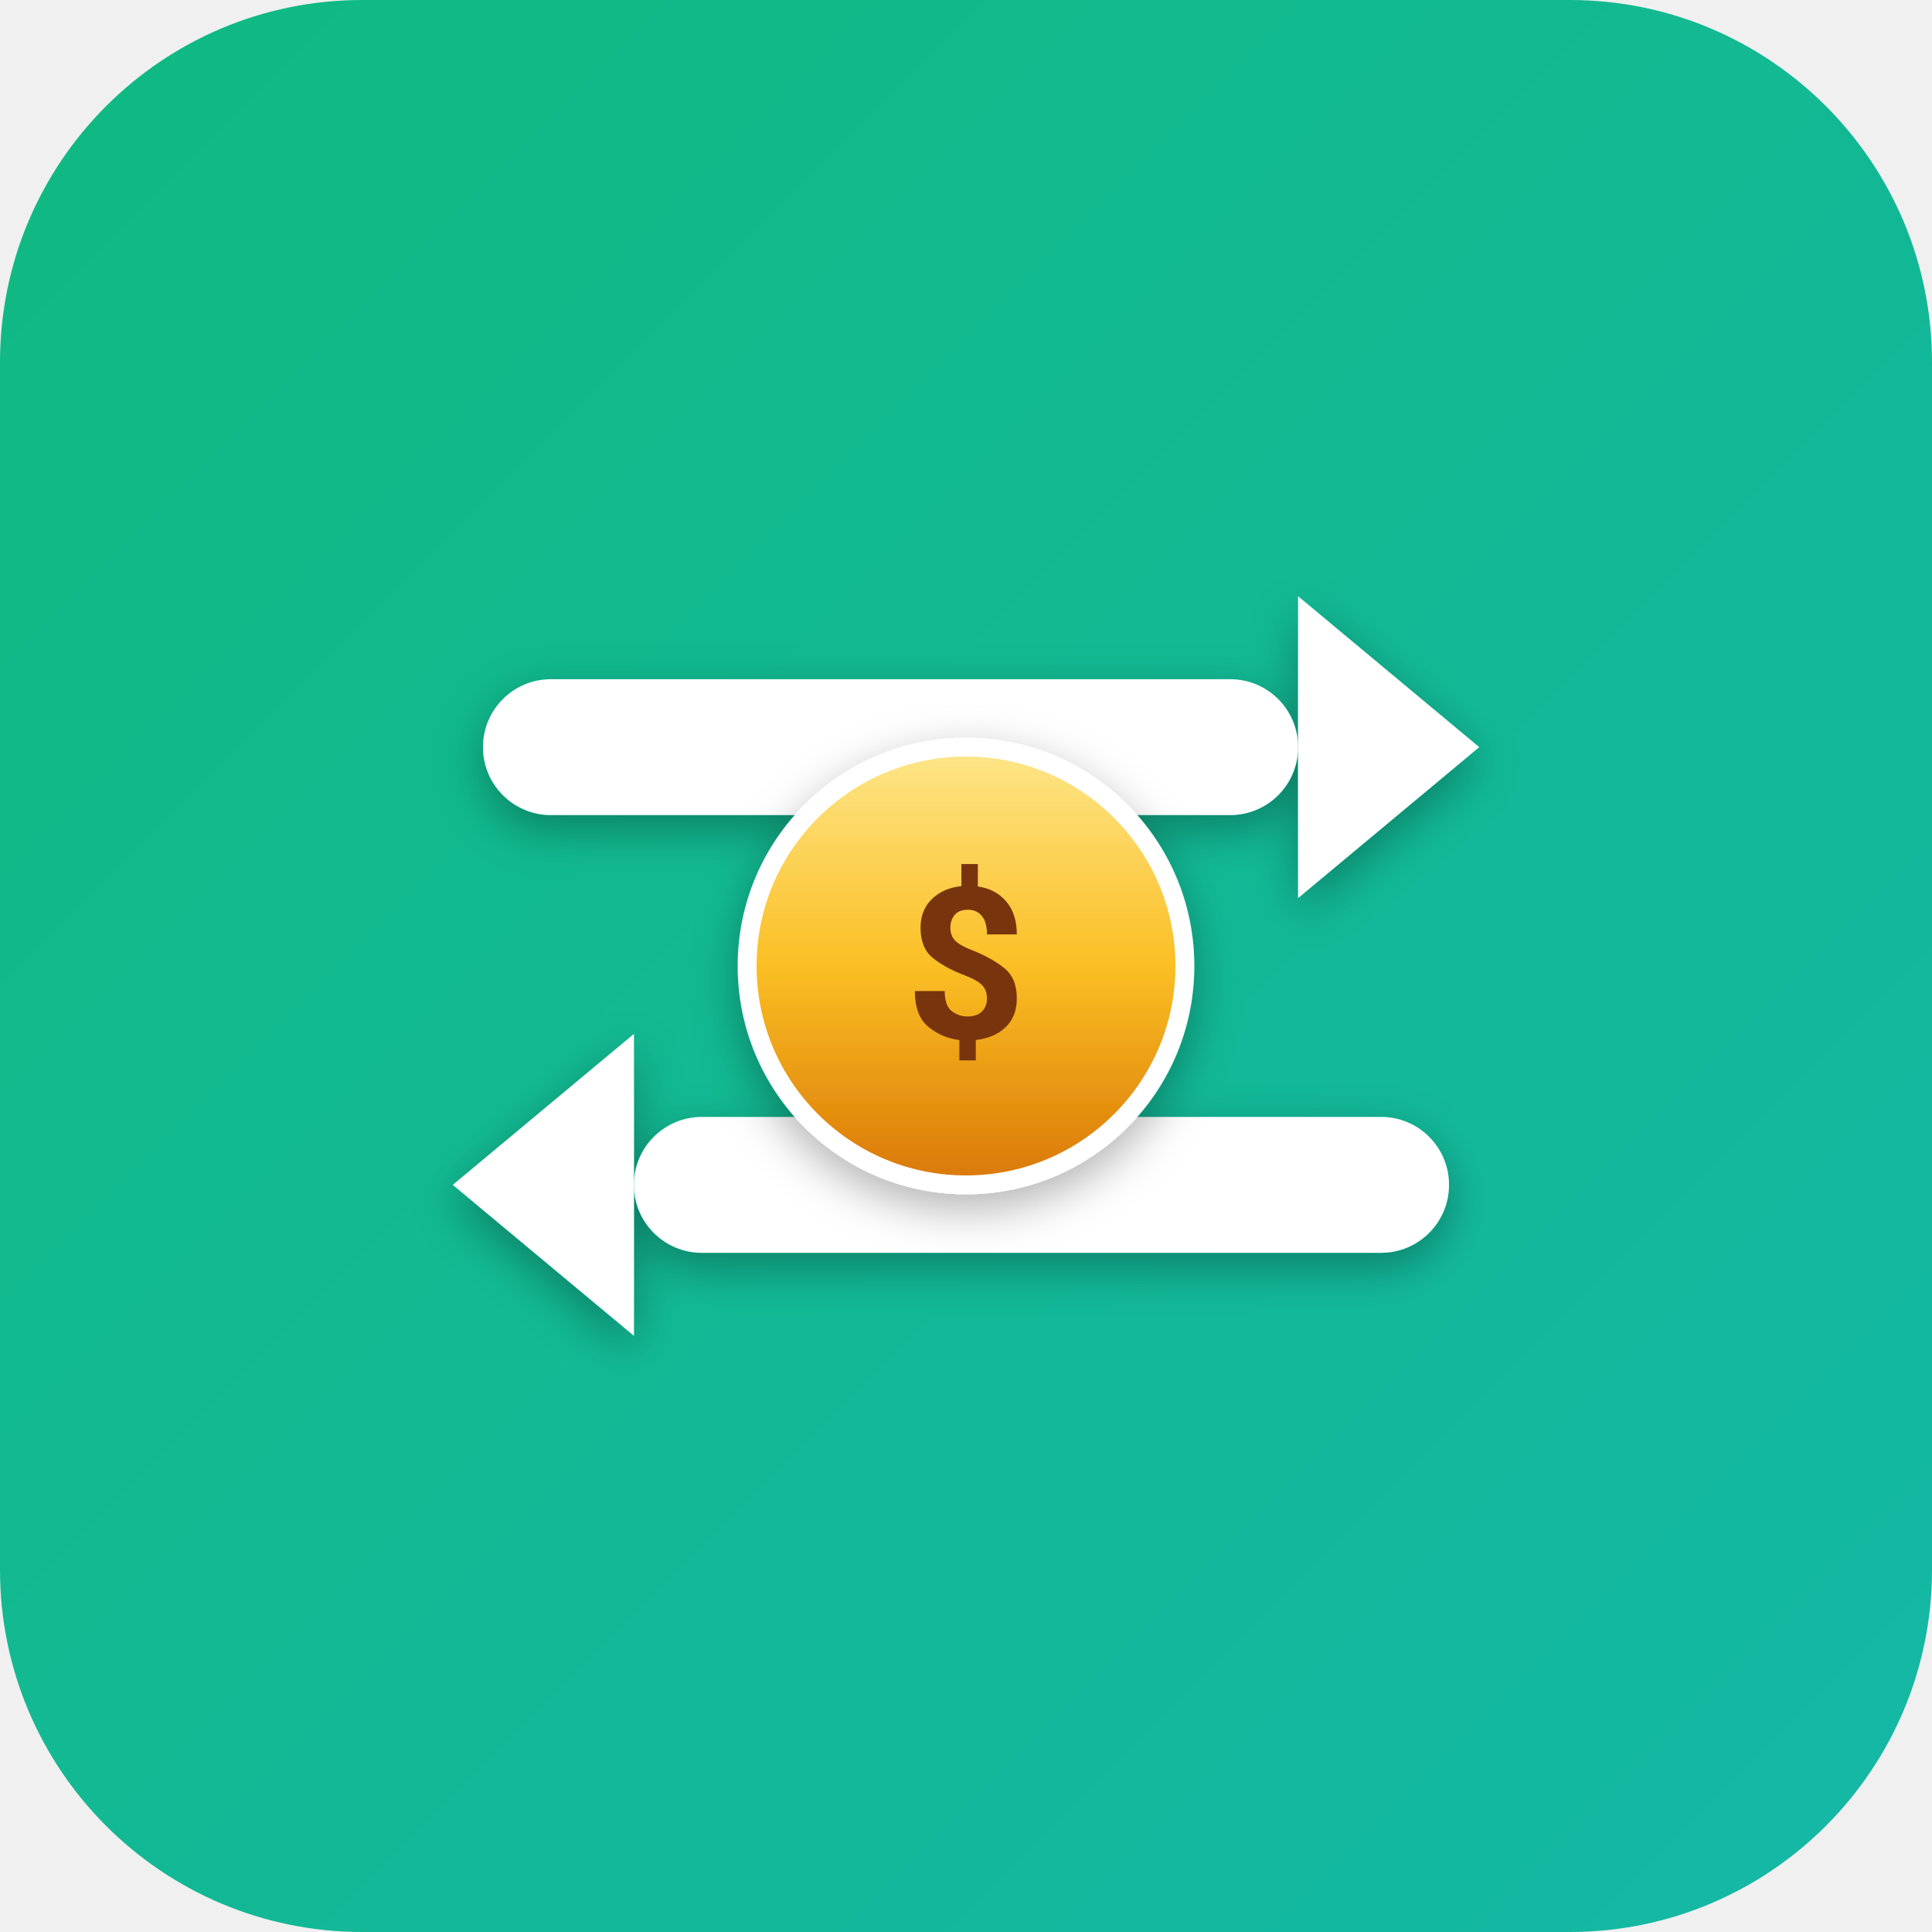
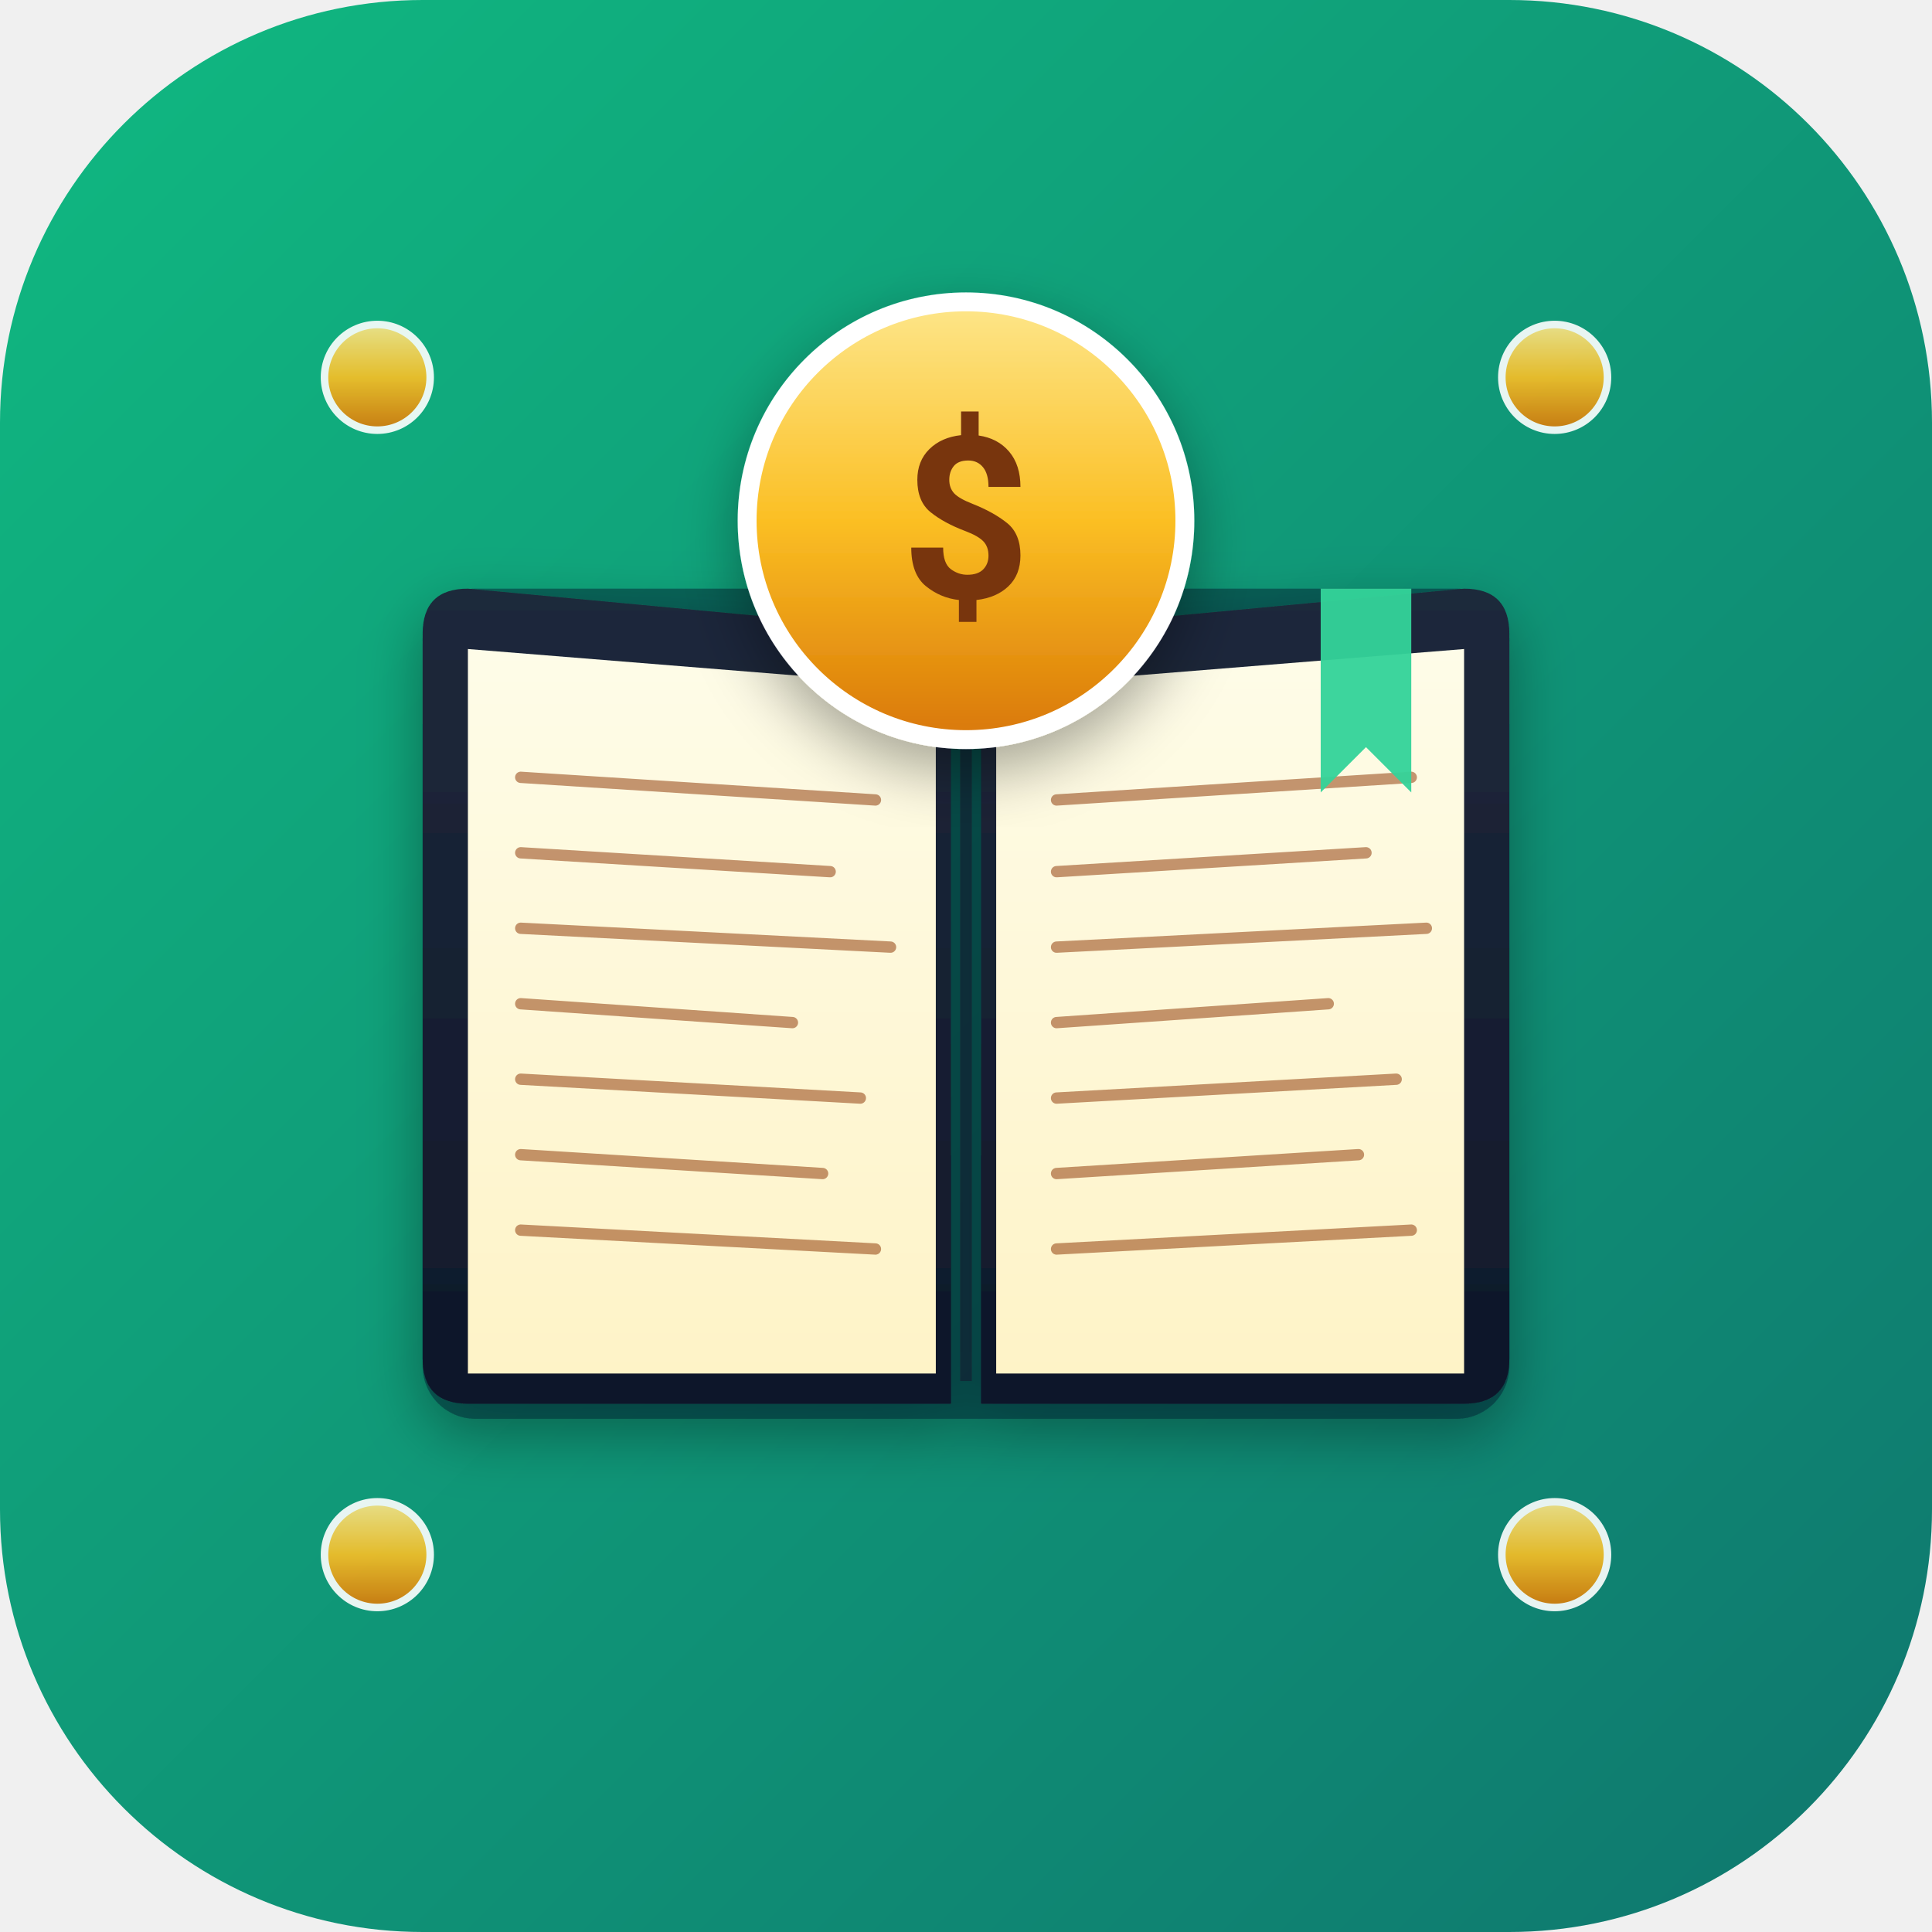
<svg xmlns="http://www.w3.org/2000/svg" viewBox="0 0 512 512" width="512" height="512">
  <defs>
    <linearGradient id="bg" x1="0%" y1="0%" x2="100%" y2="100%">
      <stop offset="0%" stop-color="#10b981" />
-       <stop offset="100%" stop-color="#14b8a6" />
+       <stop offset="100%" stop-color="#0f766e" />
+     </linearGradient>
+     <linearGradient id="bookCover" x1="0%" y1="0%" x2="0%" y2="100%">
+       <stop offset="0%" stop-color="#1e293b" />
+       <stop offset="100%" stop-color="#0f172a" />
+     </linearGradient>
+     <linearGradient id="pages" x1="0%" y1="0%" x2="0%" y2="100%">
+       <stop offset="0%" stop-color="#fefce8" />
+       <stop offset="100%" stop-color="#fef3c7" />
    </linearGradient>
    <linearGradient id="gold" x1="0%" y1="0%" x2="0%" y2="100%">
      <stop offset="0%" stop-color="#fde68a" />
      <stop offset="50%" stop-color="#fbbf24" />
      <stop offset="100%" stop-color="#d97706" />
    </linearGradient>
    <filter id="shadow" x="-20%" y="-20%" width="140%" height="140%">
-       <feGaussianBlur in="SourceAlpha" stdDeviation="6" />
-       <feOffset dx="0" dy="4" />
+       <feGaussianBlur in="SourceAlpha" stdDeviation="8" />
+       <feOffset dx="0" dy="6" />
      <feComponentTransfer>
-         <feFuncA type="linear" slope="0.3" />
+         <feFuncA type="linear" slope="0.35" />
      </feComponentTransfer>
      <feMerge>
        <feMergeNode />
        <feMergeNode in="SourceGraphic" />
      </feMerge>
    </filter>
  </defs>
-   <rect x="0" y="0" width="512" height="512" rx="96" fill="url(#bg)" />
-   <g filter="url(#shadow)" fill="#ffffff">
-     <rect x="128" y="180" width="216" height="36" rx="18" />
-     <polygon points="344,158 392,198 344,238" />
-   </g>
-   <g filter="url(#shadow)" fill="#ffffff">
-     <rect x="168" y="296" width="216" height="36" rx="18" />
-     <polygon points="168,274 120,314 168,354" />
+   <rect x="0" y="0" width="512" height="512" rx="112" fill="url(#bg)" />
+   <g filter="url(#shadow)">
+     <rect x="112" y="156" width="288" height="220" rx="14" fill="#0f172a" opacity="0.45" />
+     <path d="M 112 168              Q 112 156 124 156              L 252 168              L 252 372              L 124 372              Q 112 372 112 360              Z" fill="url(#bookCover)" />
+     <path d="M 400 168              Q 400 156 388 156              L 260 168              L 260 372              L 388 372              Q 400 372 400 360              Z" fill="url(#bookCover)" />
+     <path d="M 124 172              L 248 182              L 248 364              L 124 364              Z" fill="url(#pages)" />
+     <path d="M 264 182              L 388 172              L 388 364              L 264 364              Z" fill="url(#pages)" />
+     <line x1="256" y1="170" x2="256" y2="366" stroke="#0f172a" stroke-width="3" opacity="0.55" />
+     <g stroke="#92400e" stroke-width="3" opacity="0.55" stroke-linecap="round">
+       <line x1="138" y1="206" x2="232" y2="212" />
+       <line x1="138" y1="226" x2="220" y2="231" />
+       <line x1="138" y1="246" x2="236" y2="251" />
+       <line x1="138" y1="266" x2="210" y2="271" />
+       <line x1="138" y1="286" x2="228" y2="291" />
+       <line x1="138" y1="306" x2="218" y2="311" />
+       <line x1="138" y1="326" x2="232" y2="331" />
+     </g>
+     <g stroke="#92400e" stroke-width="3" opacity="0.55" stroke-linecap="round">
+       <line x1="280" y1="212" x2="374" y2="206" />
+       <line x1="280" y1="231" x2="362" y2="226" />
+       <line x1="280" y1="251" x2="378" y2="246" />
+       <line x1="280" y1="271" x2="352" y2="266" />
+       <line x1="280" y1="291" x2="370" y2="286" />
+       <line x1="280" y1="311" x2="360" y2="306" />
+       <line x1="280" y1="331" x2="374" y2="326" />
+     </g>
+     <path d="M 350 156 L 374 156 L 374 210 L 362 198 L 350 210 Z" fill="#34d399" opacity="0.95" />
  </g>
  <g filter="url(#shadow)">
-     <circle cx="256" cy="256" r="58" fill="url(#gold)" stroke="#ffffff" stroke-width="5" />
-     <text x="256" y="256" font-family="'Segoe UI', Roboto, Arial, sans-serif" font-size="56" font-weight="700" text-anchor="middle" dominant-baseline="central" fill="#78350f">$</text>
+     <circle cx="256" cy="138" r="58" fill="url(#gold)" stroke="#ffffff" stroke-width="5" />
+     <text x="256" y="138" font-family="'Segoe UI', Roboto, Arial, sans-serif" font-size="60" font-weight="700" text-anchor="middle" dominant-baseline="central" fill="#78350f">$</text>
+   </g>
+   <g opacity="0.9">
+     <circle cx="100" cy="100" r="14" fill="url(#gold)" stroke="#ffffff" stroke-width="2" />
+     <circle cx="412" cy="100" r="14" fill="url(#gold)" stroke="#ffffff" stroke-width="2" />
+     <circle cx="100" cy="412" r="14" fill="url(#gold)" stroke="#ffffff" stroke-width="2" />
+     <circle cx="412" cy="412" r="14" fill="url(#gold)" stroke="#ffffff" stroke-width="2" />
  </g>
</svg>
